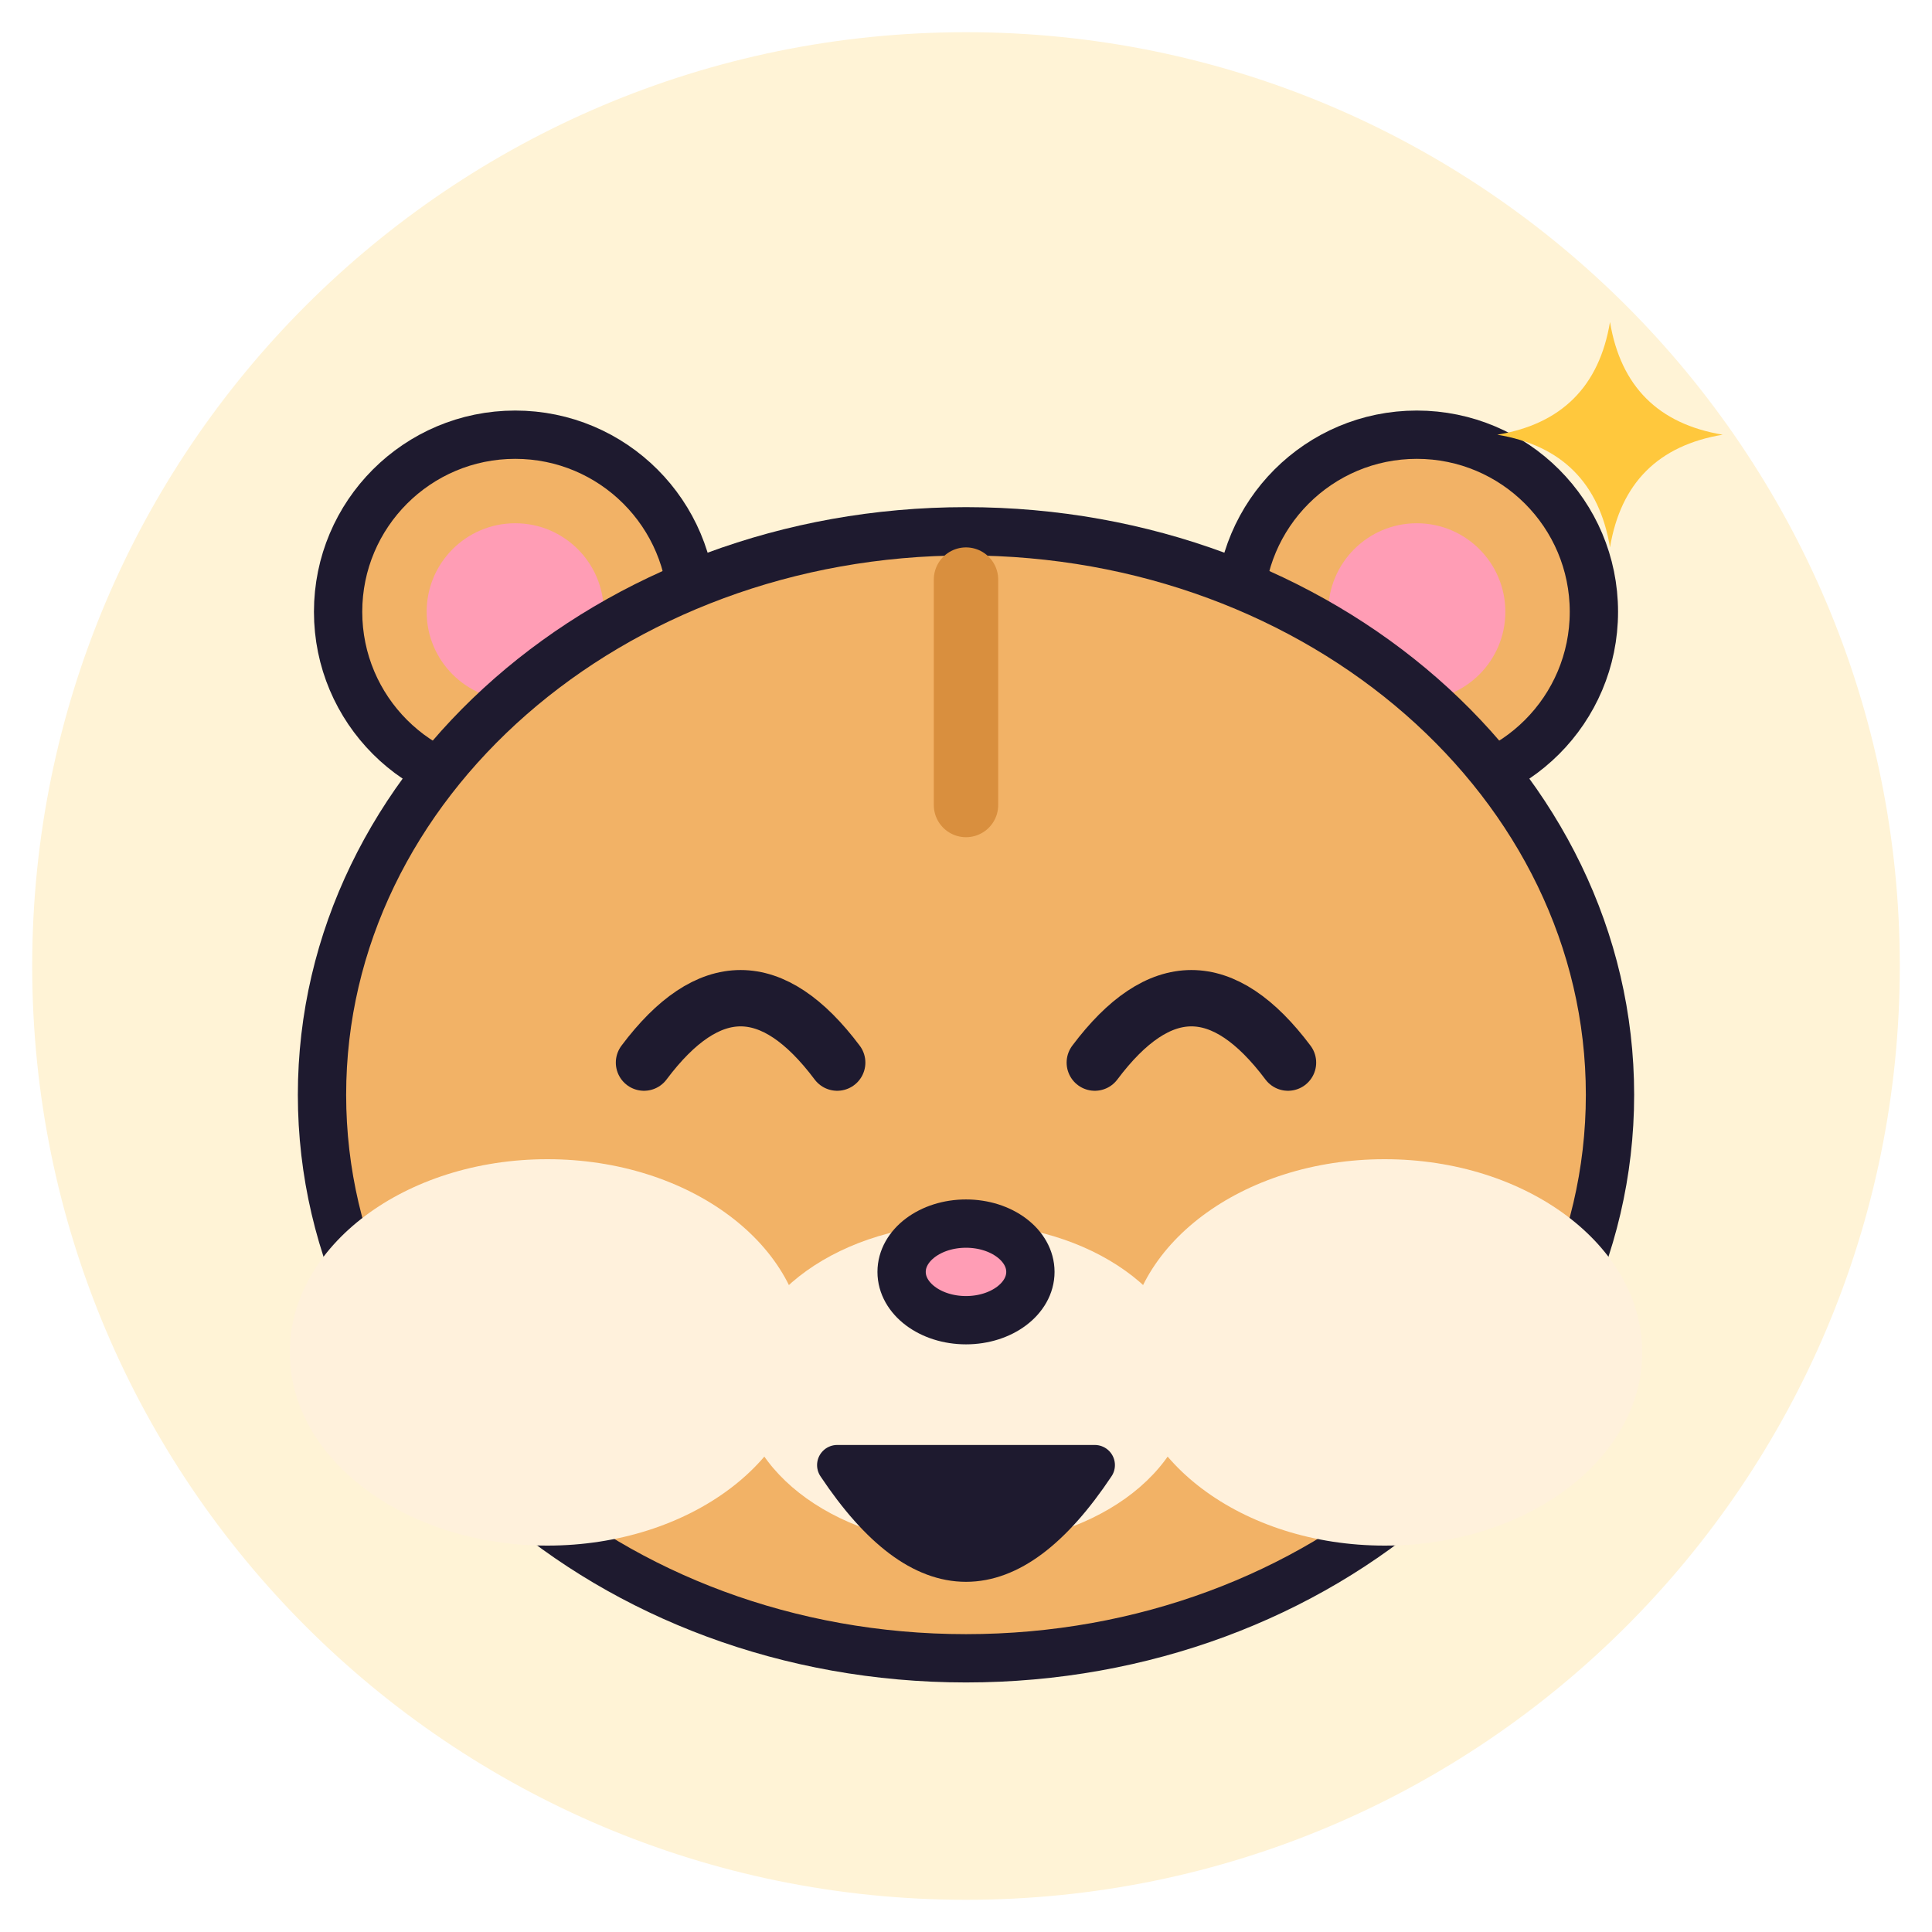
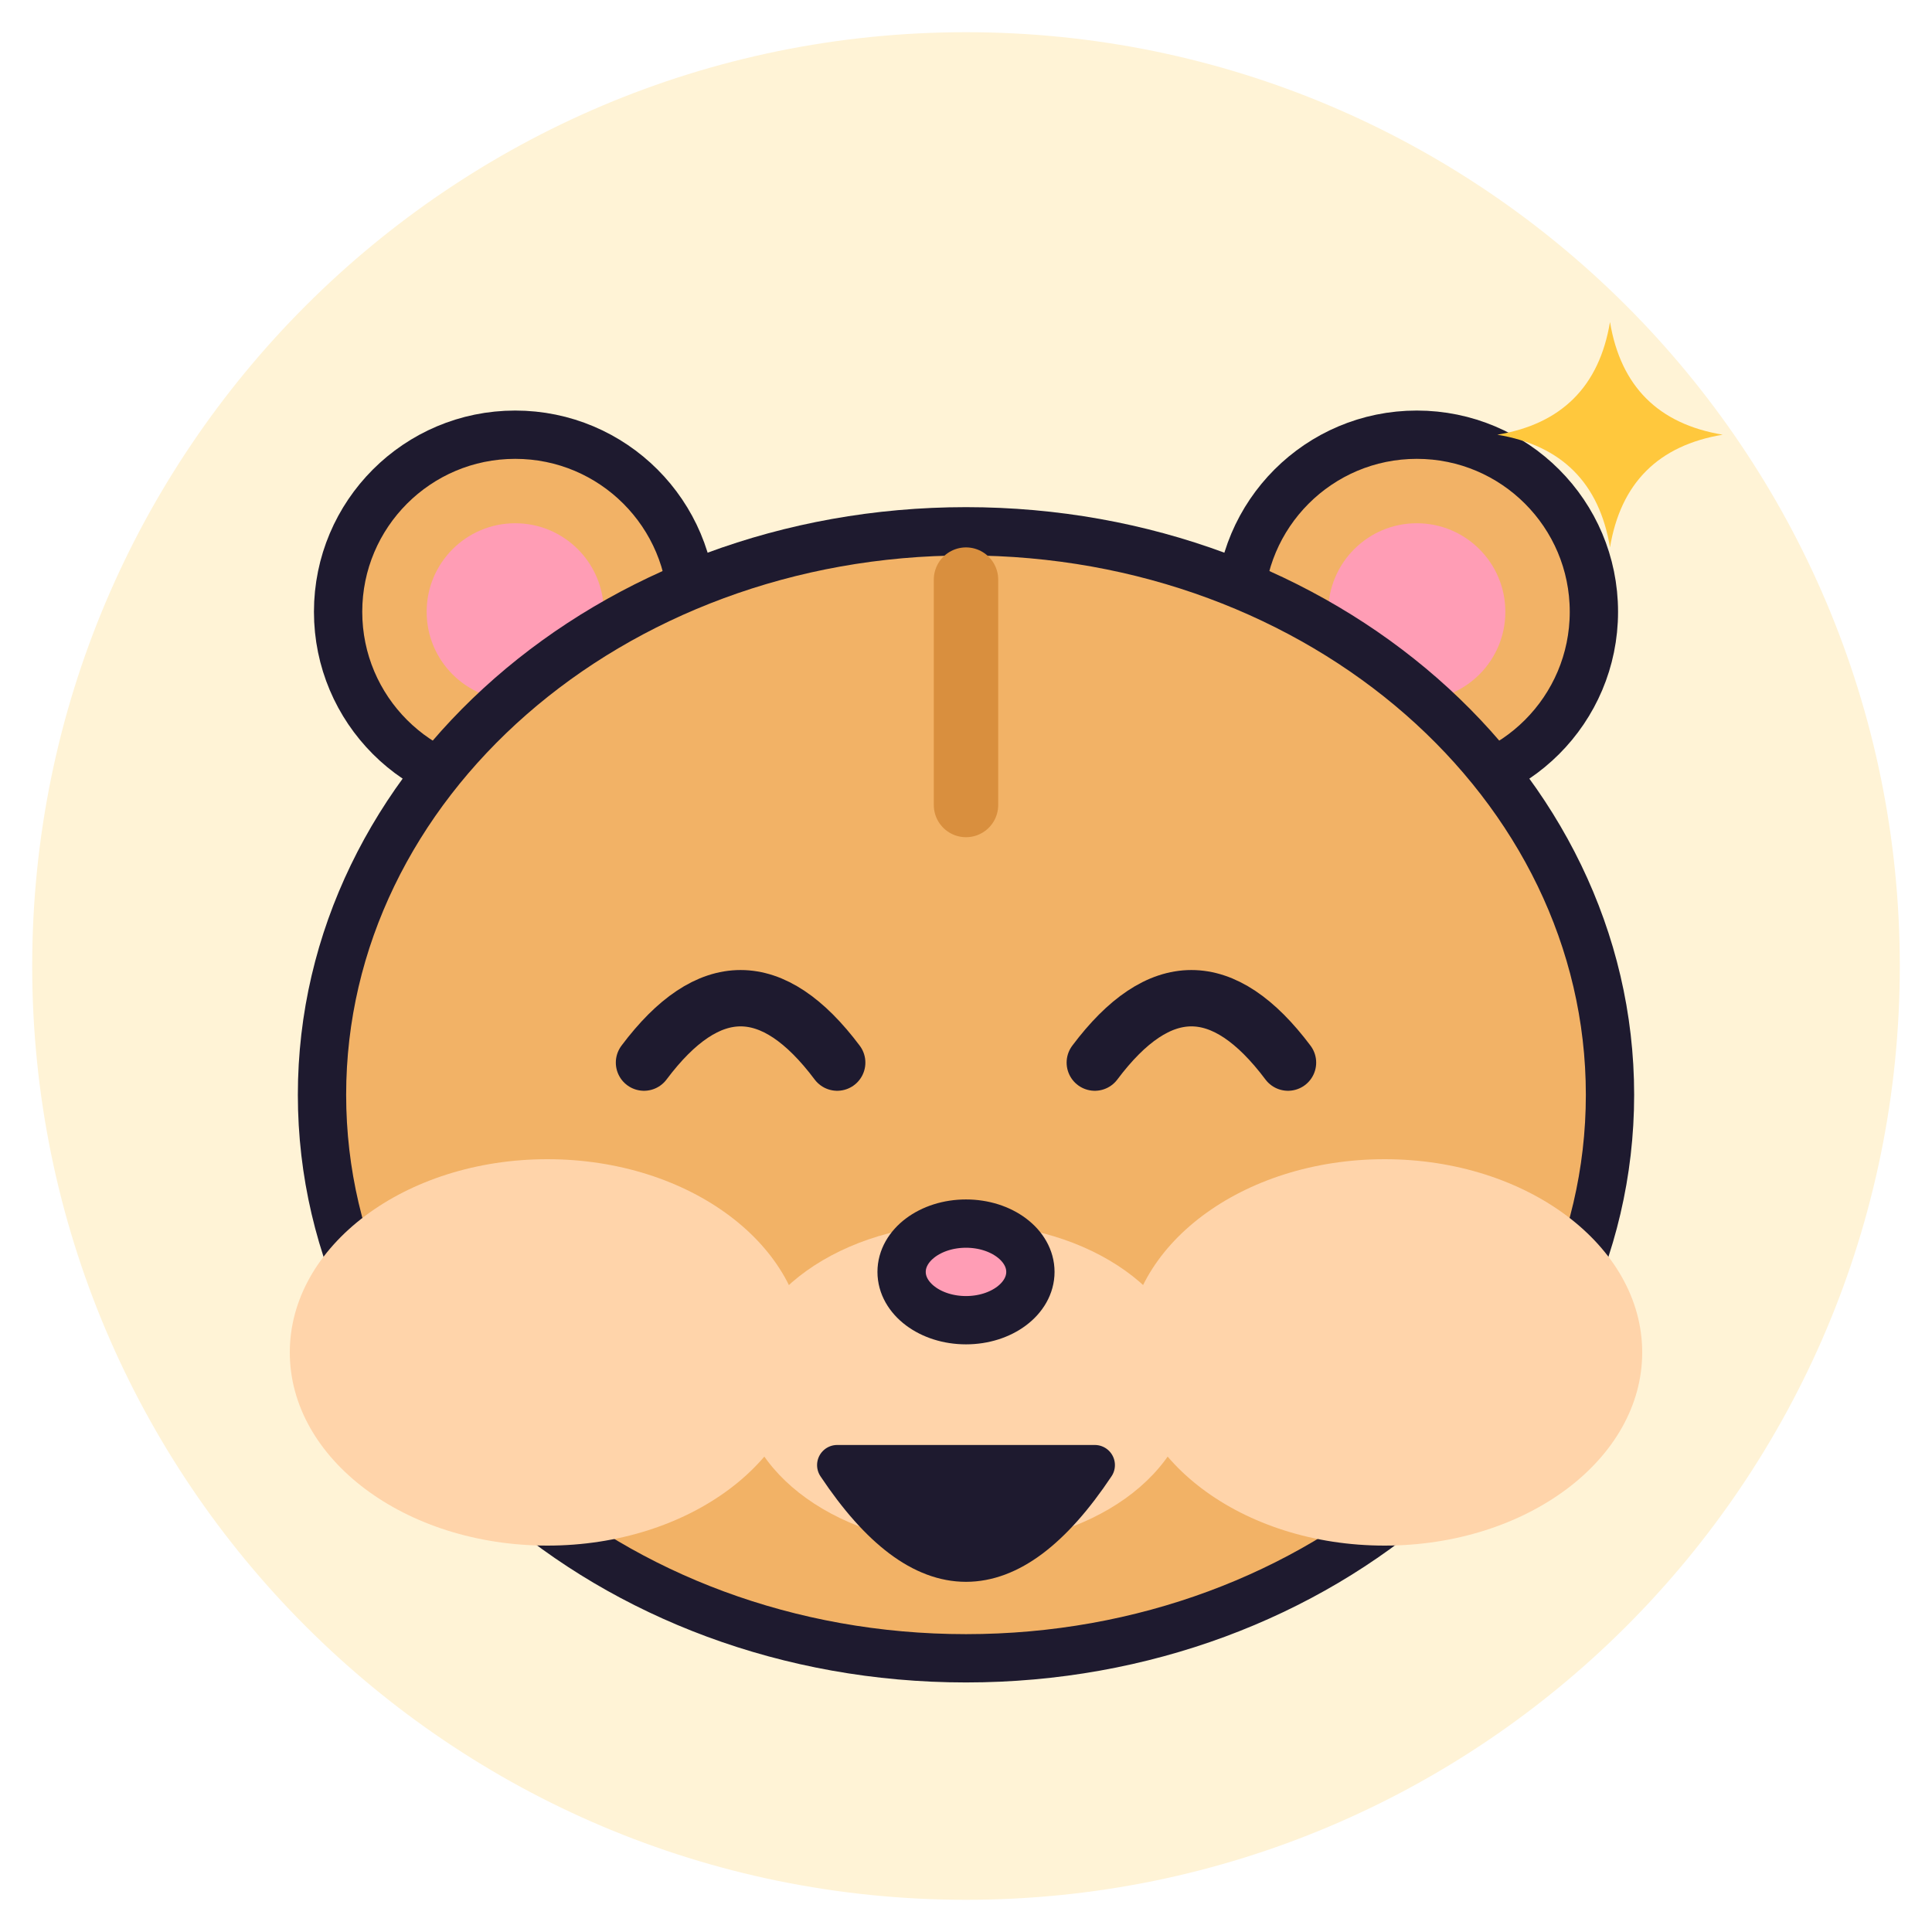
<svg xmlns="http://www.w3.org/2000/svg" width="128" height="128" viewBox="0 0 120 120">
  <circle cx="60" cy="60" r="58" fill="#FFF3D6" />
  <g stroke="#1E1A2F" stroke-width="3" stroke-linejoin="round">
    <g data-bot="hamster">
      <circle cx="32" cy="38" r="11" fill="#F2B266" />
      <circle cx="88" cy="38" r="11" fill="#F2B266" />
      <circle cx="32" cy="38" r="5.5" fill="#FF9DB5" stroke="none" />
      <circle cx="88" cy="38" r="5.5" fill="#FF9DB5" stroke="none" />
      <ellipse cx="60" cy="68" rx="40" ry="35" fill="#F2B266" />
-       <ellipse cx="34" cy="84" rx="16" ry="12" fill="#FFF1DC" stroke="none" />
-       <ellipse cx="86" cy="84" rx="16" ry="12" fill="#FFF1DC" stroke="none" />
-       <ellipse cx="60" cy="86" rx="14" ry="10" fill="#FFF1DC" stroke="none" />
+       <ellipse cx="34" cy="84" rx="16" ry="12" fill="#FFD4AA" stroke="none" />
+       <ellipse cx="86" cy="84" rx="16" ry="12" fill="#FFD4AA" stroke="none" />
+       <ellipse cx="60" cy="86" rx="14" ry="10" fill="#FFD4AA" stroke="none" />
      <path d="M60 36 L 60 50" stroke="#D98F3E" stroke-width="4" stroke-linecap="round" />
      <ellipse cx="60" cy="79" rx="4" ry="3" fill="#FF9DB5" />
    </g>
  </g>
  <g id="eyes" data-layer="eyes">
    <g fill="none" stroke="#1E1A2F" stroke-width="3.5" stroke-linecap="round">
      <path d="M40 66 Q 46 58 52 66 M68 66 Q 74 58 80 66" />
    </g>
  </g>
  <g id="mouth" data-layer="mouth" fill="none" stroke="#1E1A2F" stroke-width="2.5" stroke-linecap="round" stroke-linejoin="round">
    <path d="M52 91 Q 60 103 68 91 Z" fill="#1E1A2F" />
  </g>
  <g fill="#FFC83D">
    <path d="M100 20 Q 101 26 107 27 Q 101 28 100 34 Q 99 28 93 27 Q 99 26 100 20 Z" />
  </g>
</svg>
